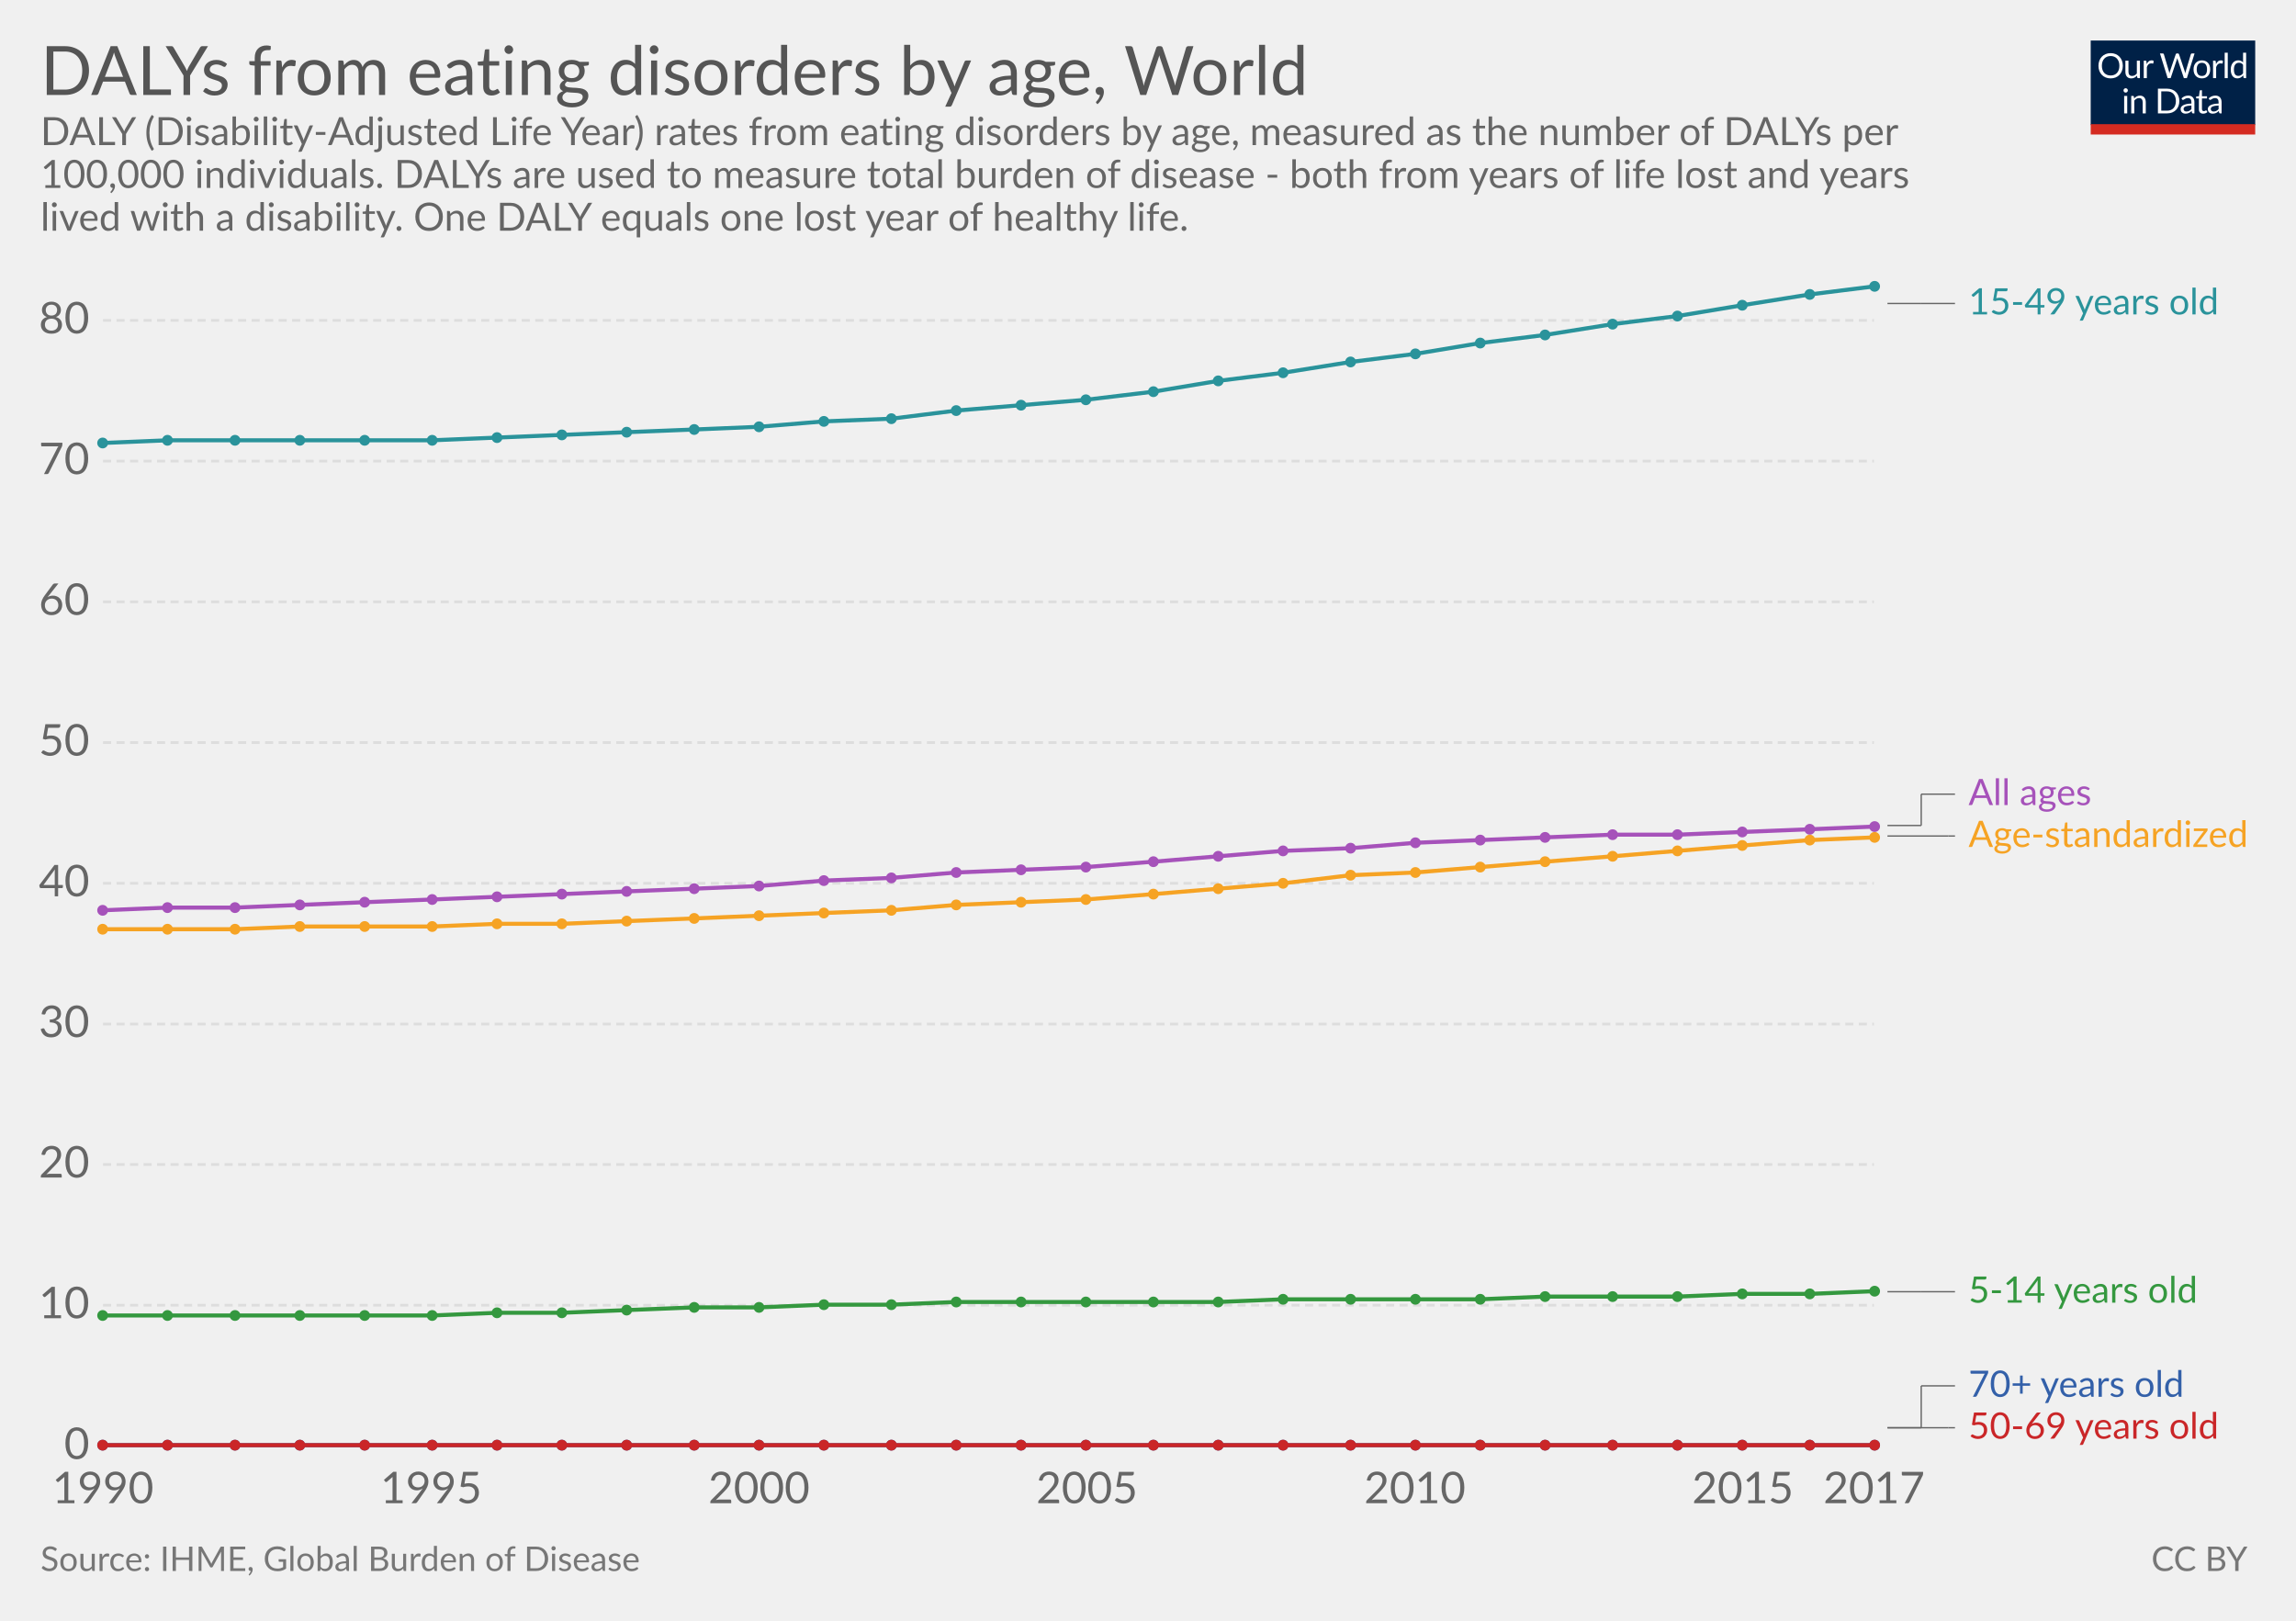
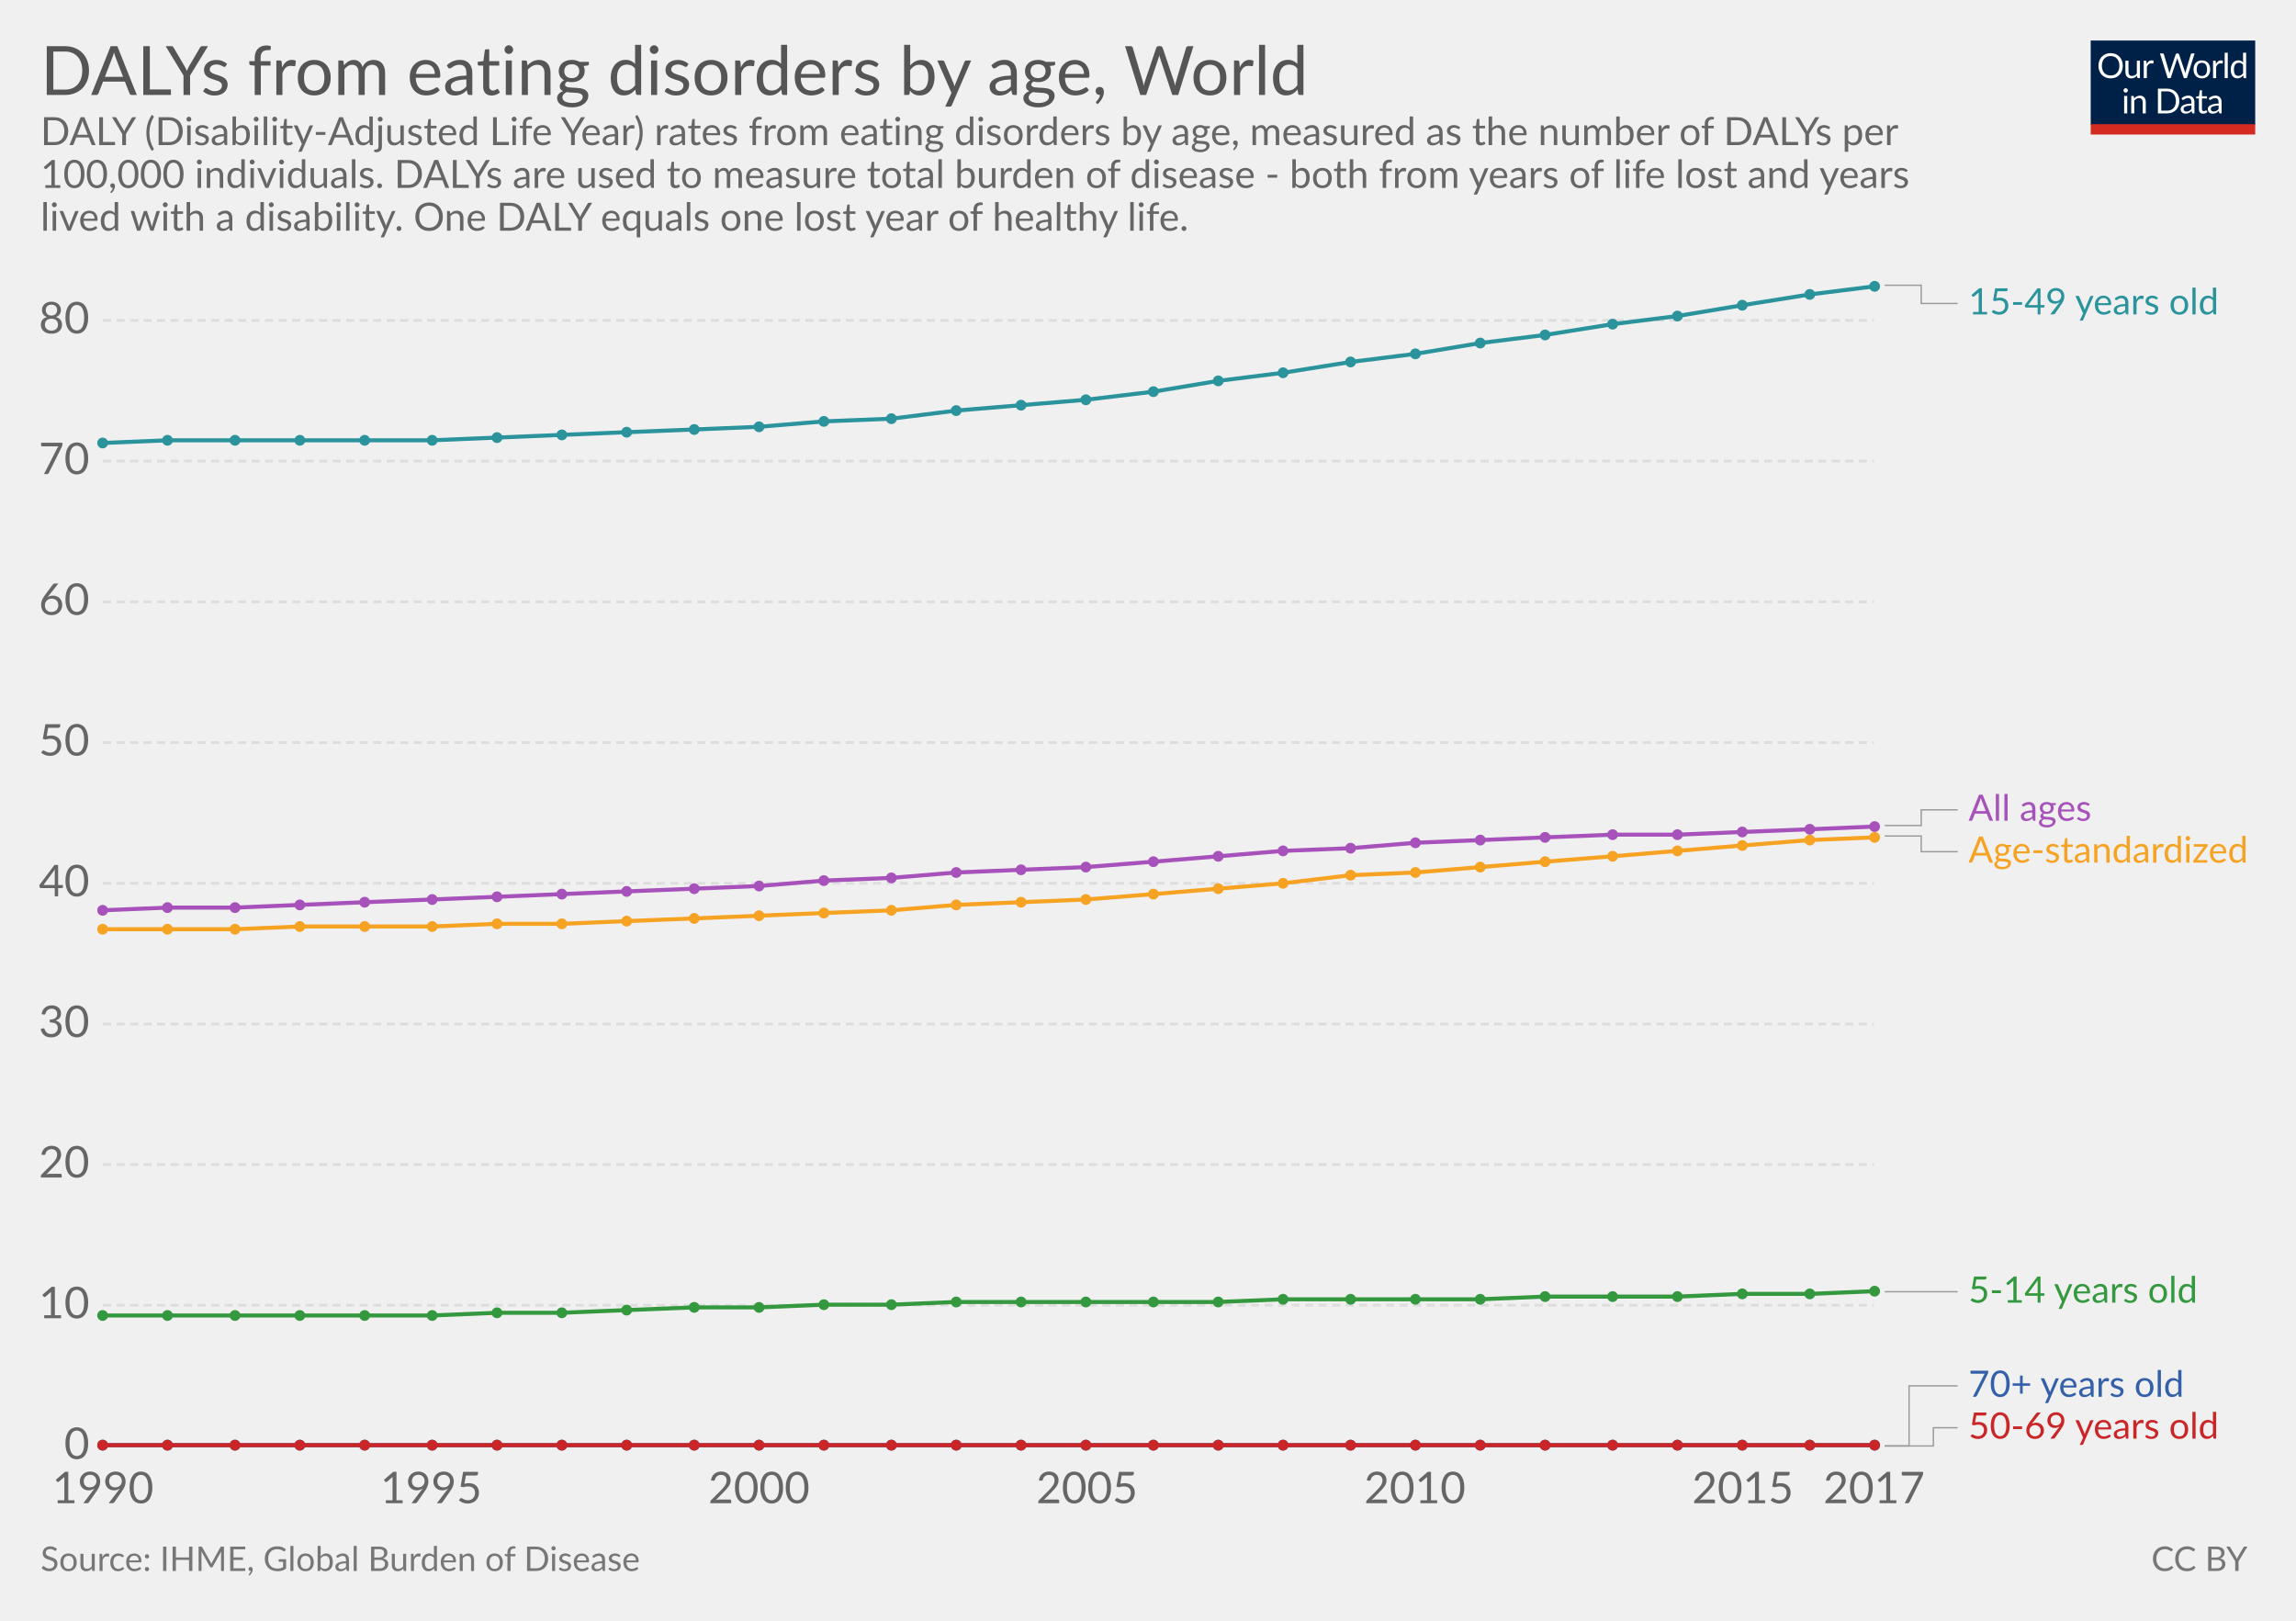
<svg xmlns="http://www.w3.org/2000/svg" version="1.1" style="font-family:Lato, 'Helvetica Neue', Helvetica, Arial, sans-serif;font-size:18px;background-color:white;text-rendering:optimizeLegibility;-webkit-font-smoothing:antialiased" width="850" height="600">
  <g class="HeaderView">
    <g transform="translate(774, 15) scale(0.29)">
      <svg width="210" height="120" viewBox="0 0 210 120" fill="none">
        <g clip-path="url(#clip0)">
          <path d="M0 0H210V107.89H0V0Z" fill="#002147" />
          <path d="M40.979 32.248C40.979 34.609 40.605 36.78 39.857 38.76C39.109 40.725 38.053 42.419 36.689 43.842C35.325 45.265 33.682 46.372 31.761 47.164C29.854 47.941 27.742 48.33 25.425 48.33C23.107 48.33 20.995 47.941 19.089 47.164C17.182 46.372 15.547 45.265 14.183 43.842C12.819 42.419 11.763 40.725 11.015 38.76C10.267 36.78 9.893 34.609 9.893 32.248C9.893 29.887 10.267 27.723 11.015 25.758C11.763 23.778 12.819 22.077 14.183 20.654C15.547 19.217 17.182 18.102 19.089 17.31C20.995 16.518 23.107 16.122 25.425 16.122C27.742 16.122 29.854 16.518 31.761 17.31C33.682 18.102 35.325 19.217 36.689 20.654C38.053 22.077 39.109 23.778 39.857 25.758C40.605 27.723 40.979 29.887 40.979 32.248ZM36.601 32.248C36.601 30.312 36.337 28.574 35.809 27.034C35.281 25.494 34.533 24.196 33.565 23.14C32.597 22.069 31.423 21.248 30.045 20.676C28.666 20.104 27.126 19.818 25.425 19.818C23.738 19.818 22.205 20.104 20.827 20.676C19.448 21.248 18.267 22.069 17.285 23.14C16.317 24.196 15.569 25.494 15.041 27.034C14.513 28.574 14.249 30.312 14.249 32.248C14.249 34.184 14.513 35.922 15.041 37.462C15.569 38.987 16.317 40.285 17.285 41.356C18.267 42.412 19.448 43.226 20.827 43.798C22.205 44.355 23.738 44.634 25.425 44.634C27.126 44.634 28.666 44.355 30.045 43.798C31.423 43.226 32.597 42.412 33.565 41.356C34.533 40.285 35.281 38.987 35.809 37.462C36.337 35.922 36.601 34.184 36.601 32.248ZM62.823 25.714V48H60.491C59.934 48 59.582 47.729 59.435 47.186L59.127 44.788C58.159 45.859 57.074 46.724 55.871 47.384C54.669 48.029 53.29 48.352 51.735 48.352C50.518 48.352 49.44 48.154 48.501 47.758C47.577 47.347 46.8 46.775 46.169 46.042C45.539 45.309 45.062 44.421 44.739 43.38C44.431 42.339 44.277 41.187 44.277 39.926V25.714H48.193V39.926C48.193 41.613 48.575 42.918 49.337 43.842C50.115 44.766 51.295 45.228 52.879 45.228C54.038 45.228 55.116 44.957 56.113 44.414C57.125 43.857 58.057 43.094 58.907 42.126V25.714H62.823ZM71.43 30.18C72.135 28.655 73 27.467 74.027 26.616C75.053 25.751 76.307 25.318 77.789 25.318C78.258 25.318 78.705 25.369 79.131 25.472C79.571 25.575 79.959 25.736 80.297 25.956L80.011 28.882C79.923 29.249 79.703 29.432 79.351 29.432C79.145 29.432 78.845 29.388 78.449 29.3C78.053 29.212 77.605 29.168 77.107 29.168C76.403 29.168 75.772 29.271 75.215 29.476C74.672 29.681 74.181 29.989 73.741 30.4C73.315 30.796 72.927 31.295 72.575 31.896C72.237 32.483 71.929 33.157 71.651 33.92V48H67.713V25.714H69.957C70.382 25.714 70.675 25.795 70.837 25.956C70.998 26.117 71.108 26.396 71.167 26.792L71.43 30.18ZM132.589 16.474L122.755 48H118.927L110.941 23.954C110.867 23.719 110.794 23.47 110.721 23.206C110.662 22.942 110.596 22.663 110.523 22.37C110.449 22.663 110.376 22.942 110.303 23.206C110.23 23.47 110.156 23.719 110.083 23.954L102.053 48H98.225L88.391 16.474H91.933C92.314 16.474 92.629 16.569 92.879 16.76C93.143 16.951 93.311 17.193 93.385 17.486L99.897 39.398C99.999 39.794 100.095 40.219 100.183 40.674C100.285 41.129 100.381 41.613 100.469 42.126C100.571 41.613 100.674 41.129 100.777 40.674C100.894 40.205 101.019 39.779 101.151 39.398L108.565 17.486C108.653 17.237 108.821 17.009 109.071 16.804C109.335 16.584 109.65 16.474 110.017 16.474H111.249C111.63 16.474 111.938 16.569 112.173 16.76C112.407 16.951 112.583 17.193 112.701 17.486L120.093 39.398C120.225 39.779 120.342 40.19 120.445 40.63C120.562 41.07 120.672 41.532 120.775 42.016C120.848 41.532 120.929 41.07 121.017 40.63C121.105 40.19 121.2 39.779 121.303 39.398L127.837 17.486C127.91 17.222 128.072 16.987 128.321 16.782C128.585 16.577 128.9 16.474 129.267 16.474H132.589ZM141.94 25.362C143.568 25.362 145.034 25.633 146.34 26.176C147.645 26.719 148.76 27.489 149.684 28.486C150.608 29.483 151.312 30.693 151.796 32.116C152.294 33.524 152.544 35.101 152.544 36.846C152.544 38.606 152.294 40.19 151.796 41.598C151.312 43.006 150.608 44.209 149.684 45.206C148.76 46.203 147.645 46.973 146.34 47.516C145.034 48.044 143.568 48.308 141.94 48.308C140.297 48.308 138.816 48.044 137.496 47.516C136.19 46.973 135.076 46.203 134.152 45.206C133.228 44.209 132.516 43.006 132.018 41.598C131.534 40.19 131.292 38.606 131.292 36.846C131.292 35.101 131.534 33.524 132.018 32.116C132.516 30.693 133.228 29.483 134.152 28.486C135.076 27.489 136.19 26.719 137.496 26.176C138.816 25.633 140.297 25.362 141.94 25.362ZM141.94 45.25C144.14 45.25 145.782 44.517 146.868 43.05C147.953 41.569 148.496 39.508 148.496 36.868C148.496 34.213 147.953 32.145 146.868 30.664C145.782 29.183 144.14 28.442 141.94 28.442C140.825 28.442 139.85 28.633 139.014 29.014C138.192 29.395 137.503 29.945 136.946 30.664C136.403 31.383 135.992 32.27 135.714 33.326C135.45 34.367 135.318 35.548 135.318 36.868C135.318 39.508 135.86 41.569 136.946 43.05C138.046 44.517 139.71 45.25 141.94 45.25ZM159.908 30.18C160.612 28.655 161.478 27.467 162.504 26.616C163.531 25.751 164.785 25.318 166.266 25.318C166.736 25.318 167.183 25.369 167.608 25.472C168.048 25.575 168.437 25.736 168.774 25.956L168.488 28.882C168.4 29.249 168.18 29.432 167.828 29.432C167.623 29.432 167.322 29.388 166.926 29.3C166.53 29.212 166.083 29.168 165.584 29.168C164.88 29.168 164.25 29.271 163.692 29.476C163.15 29.681 162.658 29.989 162.218 30.4C161.793 30.796 161.404 31.295 161.052 31.896C160.715 32.483 160.407 33.157 160.128 33.92V48H156.19V25.714H158.434C158.86 25.714 159.153 25.795 159.314 25.956C159.476 26.117 159.586 26.396 159.644 26.792L159.908 30.18ZM174.946 15.594V48H171.03V15.594H174.946ZM194.496 31.016C193.763 30.033 192.971 29.351 192.12 28.97C191.269 28.574 190.316 28.376 189.26 28.376C187.192 28.376 185.601 29.117 184.486 30.598C183.371 32.079 182.814 34.191 182.814 36.934C182.814 38.386 182.939 39.633 183.188 40.674C183.437 41.701 183.804 42.551 184.288 43.226C184.772 43.886 185.366 44.37 186.07 44.678C186.774 44.986 187.573 45.14 188.468 45.14C189.759 45.14 190.881 44.847 191.834 44.26C192.802 43.673 193.689 42.845 194.496 41.774V31.016ZM198.412 15.594V48H196.08C195.523 48 195.171 47.729 195.024 47.186L194.672 44.48C193.719 45.624 192.633 46.548 191.416 47.252C190.199 47.956 188.791 48.308 187.192 48.308C185.916 48.308 184.757 48.066 183.716 47.582C182.675 47.083 181.787 46.357 181.054 45.404C180.321 44.451 179.756 43.263 179.36 41.84C178.964 40.417 178.766 38.782 178.766 36.934C178.766 35.291 178.986 33.766 179.426 32.358C179.866 30.935 180.497 29.703 181.318 28.662C182.139 27.621 183.144 26.807 184.332 26.22C185.535 25.619 186.884 25.318 188.38 25.318C189.744 25.318 190.91 25.553 191.878 26.022C192.861 26.477 193.733 27.115 194.496 27.936V15.594H198.412ZM46.614 70.714V93H42.698V70.714H46.614ZM47.45 63.718C47.45 64.099 47.369 64.459 47.208 64.796C47.061 65.119 46.856 65.412 46.592 65.676C46.343 65.925 46.042 66.123 45.69 66.27C45.352 66.417 44.993 66.49 44.612 66.49C44.23 66.49 43.871 66.417 43.534 66.27C43.211 66.123 42.925 65.925 42.676 65.676C42.426 65.412 42.228 65.119 42.082 64.796C41.935 64.459 41.862 64.099 41.862 63.718C41.862 63.337 41.935 62.977 42.082 62.64C42.228 62.288 42.426 61.987 42.676 61.738C42.925 61.474 43.211 61.269 43.534 61.122C43.871 60.975 44.23 60.902 44.612 60.902C44.993 60.902 45.352 60.975 45.69 61.122C46.042 61.269 46.343 61.474 46.592 61.738C46.856 61.987 47.061 62.288 47.208 62.64C47.369 62.977 47.45 63.337 47.45 63.718ZM55.424 73.948C55.908 73.405 56.422 72.914 56.964 72.474C57.507 72.034 58.079 71.66 58.68 71.352C59.296 71.029 59.941 70.787 60.616 70.626C61.306 70.45 62.046 70.362 62.838 70.362C64.055 70.362 65.126 70.567 66.05 70.978C66.989 71.374 67.766 71.946 68.382 72.694C69.013 73.427 69.49 74.315 69.812 75.356C70.135 76.397 70.296 77.549 70.296 78.81V93H66.358V78.81C66.358 77.123 65.969 75.818 65.192 74.894C64.43 73.955 63.264 73.486 61.694 73.486C60.535 73.486 59.45 73.765 58.438 74.322C57.441 74.879 56.517 75.635 55.666 76.588V93H51.728V70.714H54.082C54.639 70.714 54.984 70.985 55.116 71.528L55.424 73.948ZM113.129 77.248C113.129 79.609 112.755 81.758 112.007 83.694C111.259 85.63 110.203 87.287 108.839 88.666C107.475 90.045 105.832 91.115 103.911 91.878C102.004 92.626 99.892 93 97.575 93H85.805V61.474H97.575C99.892 61.474 102.004 61.855 103.911 62.618C105.832 63.366 107.475 64.437 108.839 65.83C110.203 67.209 111.259 68.866 112.007 70.802C112.755 72.738 113.129 74.887 113.129 77.248ZM108.751 77.248C108.751 75.312 108.487 73.581 107.959 72.056C107.431 70.531 106.683 69.24 105.715 68.184C104.747 67.128 103.574 66.321 102.195 65.764C100.816 65.207 99.276 64.928 97.575 64.928H90.073V89.546H97.575C99.276 89.546 100.816 89.267 102.195 88.71C103.574 88.153 104.747 87.353 105.715 86.312C106.683 85.256 107.431 83.965 107.959 82.44C108.487 80.915 108.751 79.184 108.751 77.248ZM128.553 82.968C126.749 83.027 125.209 83.173 123.933 83.408C122.672 83.628 121.638 83.921 120.831 84.288C120.039 84.655 119.46 85.087 119.093 85.586C118.741 86.085 118.565 86.642 118.565 87.258C118.565 87.845 118.661 88.351 118.851 88.776C119.042 89.201 119.299 89.553 119.621 89.832C119.959 90.096 120.347 90.294 120.787 90.426C121.242 90.543 121.726 90.602 122.239 90.602C122.929 90.602 123.559 90.536 124.131 90.404C124.703 90.257 125.239 90.052 125.737 89.788C126.251 89.524 126.735 89.209 127.189 88.842C127.659 88.475 128.113 88.057 128.553 87.588V82.968ZM115.903 73.86C117.135 72.672 118.463 71.785 119.885 71.198C121.308 70.611 122.885 70.318 124.615 70.318C125.862 70.318 126.969 70.523 127.937 70.934C128.905 71.345 129.719 71.917 130.379 72.65C131.039 73.383 131.538 74.271 131.875 75.312C132.213 76.353 132.381 77.497 132.381 78.744V93H130.643C130.262 93 129.969 92.941 129.763 92.824C129.558 92.692 129.397 92.443 129.279 92.076L128.839 89.964C128.253 90.507 127.681 90.991 127.123 91.416C126.566 91.827 125.979 92.179 125.363 92.472C124.747 92.751 124.087 92.963 123.383 93.11C122.694 93.271 121.924 93.352 121.073 93.352C120.208 93.352 119.394 93.235 118.631 93C117.869 92.751 117.201 92.384 116.629 91.9C116.072 91.416 115.625 90.807 115.287 90.074C114.965 89.326 114.803 88.446 114.803 87.434C114.803 86.554 115.045 85.711 115.529 84.904C116.013 84.083 116.798 83.357 117.883 82.726C118.969 82.095 120.384 81.582 122.129 81.186C123.875 80.775 126.016 80.541 128.553 80.482V78.744C128.553 77.013 128.179 75.708 127.431 74.828C126.683 73.933 125.591 73.486 124.153 73.486C123.185 73.486 122.371 73.611 121.711 73.86C121.066 74.095 120.501 74.366 120.017 74.674C119.548 74.967 119.137 75.239 118.785 75.488C118.448 75.723 118.111 75.84 117.773 75.84C117.509 75.84 117.282 75.774 117.091 75.642C116.901 75.495 116.739 75.319 116.607 75.114L115.903 73.86ZM143.568 93.352C141.808 93.352 140.451 92.861 139.498 91.878C138.559 90.895 138.09 89.48 138.09 87.632V73.992H135.406C135.171 73.992 134.973 73.926 134.812 73.794C134.65 73.647 134.57 73.427 134.57 73.134V71.572L138.222 71.11L139.124 64.224C139.168 64.004 139.263 63.828 139.41 63.696C139.571 63.549 139.776 63.476 140.026 63.476H142.006V71.154H148.452V73.992H142.006V87.368C142.006 88.307 142.233 89.003 142.688 89.458C143.142 89.913 143.729 90.14 144.448 90.14C144.858 90.14 145.21 90.089 145.504 89.986C145.812 89.869 146.076 89.744 146.296 89.612C146.516 89.48 146.699 89.363 146.846 89.26C147.007 89.143 147.146 89.084 147.264 89.084C147.469 89.084 147.652 89.209 147.814 89.458L148.958 91.328C148.283 91.959 147.469 92.457 146.516 92.824C145.562 93.176 144.58 93.352 143.568 93.352ZM163.253 82.968C161.449 83.027 159.909 83.173 158.633 83.408C157.372 83.628 156.338 83.921 155.531 84.288C154.739 84.655 154.16 85.087 153.793 85.586C153.441 86.085 153.265 86.642 153.265 87.258C153.265 87.845 153.36 88.351 153.551 88.776C153.742 89.201 153.998 89.553 154.321 89.832C154.658 90.096 155.047 90.294 155.487 90.426C155.942 90.543 156.426 90.602 156.939 90.602C157.628 90.602 158.259 90.536 158.831 90.404C159.403 90.257 159.938 90.052 160.437 89.788C160.95 89.524 161.434 89.209 161.889 88.842C162.358 88.475 162.813 88.057 163.253 87.588V82.968ZM150.603 73.86C151.835 72.672 153.162 71.785 154.585 71.198C156.008 70.611 157.584 70.318 159.315 70.318C160.562 70.318 161.669 70.523 162.637 70.934C163.605 71.345 164.419 71.917 165.079 72.65C165.739 73.383 166.238 74.271 166.575 75.312C166.912 76.353 167.081 77.497 167.081 78.744V93H165.343C164.962 93 164.668 92.941 164.463 92.824C164.258 92.692 164.096 92.443 163.979 92.076L163.539 89.964C162.952 90.507 162.38 90.991 161.823 91.416C161.266 91.827 160.679 92.179 160.063 92.472C159.447 92.751 158.787 92.963 158.083 93.11C157.394 93.271 156.624 93.352 155.773 93.352C154.908 93.352 154.094 93.235 153.331 93C152.568 92.751 151.901 92.384 151.329 91.9C150.772 91.416 150.324 90.807 149.987 90.074C149.664 89.326 149.503 88.446 149.503 87.434C149.503 86.554 149.745 85.711 150.229 84.904C150.713 84.083 151.498 83.357 152.583 82.726C153.668 82.095 155.084 81.582 156.829 81.186C158.574 80.775 160.716 80.541 163.253 80.482V78.744C163.253 77.013 162.879 75.708 162.131 74.828C161.383 73.933 160.29 73.486 158.853 73.486C157.885 73.486 157.071 73.611 156.411 73.86C155.766 74.095 155.201 74.366 154.717 74.674C154.248 74.967 153.837 75.239 153.485 75.488C153.148 75.723 152.81 75.84 152.473 75.84C152.209 75.84 151.982 75.774 151.791 75.642C151.6 75.495 151.439 75.319 151.307 75.114L150.603 73.86Z" fill="white" />
          <rect y="106.789" width="210" height="13.211" fill="#D42B21" />
        </g>
        <defs>
          <clipPath id="clip0">
            <rect width="210" height="120" fill="white" />
          </clipPath>
        </defs>
      </svg>
    </g>
    <a href="https://ourworldindata.org/grapher/dalys-from-eating-disorders-by-age" target="_blank">
      <text font-size="25.20" x="15.0" y="35.2" fill="#555">
        <tspan x="15" y="35.16">DALYs from eating disorders by age, World</tspan>
      </text>
    </a>
    <text font-size="14.40" x="15.0" y="53.7" fill="#666">
      <tspan x="15" y="53.72">DALY (Disability-Adjusted Life Year) rates from eating disorders by age, measured as the number of DALYs per</tspan>
      <tspan x="15" y="69.56">100,000 individuals. DALYs are used to measure total burden of disease - both from years of life lost and years</tspan>
      <tspan x="15" y="85.4">lived with a disability. One DALY equals one lost year of healthy life.</tspan>
    </text>
  </g>
  <g class="LineChart">
    <defs>
-       <clipPath id="boundsClip-5">
+       <clipPath id="boundsClip-1">
        <rect x="28.144" y="0" width="830" height="901.8" />
      </clipPath>
    </defs>
    <g class="AxisBoxView">
      <g class="HorizontalAxis">
        <text x="38.1" y="556.5" fill="#666" text-anchor="middle" font-size="16.2">1990</text>
        <text x="159.6" y="556.5" fill="#666" text-anchor="middle" font-size="16.2">1995</text>
        <text x="281" y="556.5" fill="#666" text-anchor="middle" font-size="16.2">2000</text>
        <text x="402.4" y="556.5" fill="#666" text-anchor="middle" font-size="16.2">2005</text>
        <text x="523.8" y="556.5" fill="#666" text-anchor="middle" font-size="16.2">2010</text>
        <text x="645.2" y="556.5" fill="#666" text-anchor="middle" font-size="16.2">2015</text>
        <text x="693.8" y="556.5" fill="#666" text-anchor="middle" font-size="16.2">2017</text>
      </g>
      <g class="VerticalAxis">
        <text x="33.14" y="535.3" fill="#666" dominant-baseline="middle" text-anchor="end" font-size="16.2">0</text>
        <text x="33.14" y="483.2" fill="#666" dominant-baseline="middle" text-anchor="end" font-size="16.2">10</text>
        <text x="33.14" y="431.1" fill="#666" dominant-baseline="middle" text-anchor="end" font-size="16.2">20</text>
        <text x="33.14" y="379.1" fill="#666" dominant-baseline="middle" text-anchor="end" font-size="16.2">30</text>
        <text x="33.14" y="327" fill="#666" dominant-baseline="middle" text-anchor="end" font-size="16.2">40</text>
        <text x="33.14" y="274.9" fill="#666" dominant-baseline="middle" text-anchor="end" font-size="16.2">50</text>
        <text x="33.14" y="222.8" fill="#666" dominant-baseline="middle" text-anchor="end" font-size="16.2">60</text>
        <text x="33.14" y="170.7" fill="#666" dominant-baseline="middle" text-anchor="end" font-size="16.2">70</text>
        <text x="33.14" y="118.6" fill="#666" dominant-baseline="middle" text-anchor="end" font-size="16.2">80</text>
      </g>
      <g class="AxisGridLines">
        <line x1="38.14" y1="535.3" x2="693.75" y2="535.3" stroke="#ccc" />
        <line x1="38.14" y1="483.2" x2="693.75" y2="483.2" stroke="#ddd" stroke-dasharray="3,2" />
        <line x1="38.14" y1="431.1" x2="693.75" y2="431.1" stroke="#ddd" stroke-dasharray="3,2" />
        <line x1="38.14" y1="379.1" x2="693.75" y2="379.1" stroke="#ddd" stroke-dasharray="3,2" />
        <line x1="38.14" y1="327" x2="693.75" y2="327" stroke="#ddd" stroke-dasharray="3,2" />
        <line x1="38.14" y1="274.9" x2="693.75" y2="274.9" stroke="#ddd" stroke-dasharray="3,2" />
        <line x1="38.14" y1="222.8" x2="693.75" y2="222.8" stroke="#ddd" stroke-dasharray="3,2" />
        <line x1="38.14" y1="170.7" x2="693.75" y2="170.7" stroke="#ddd" stroke-dasharray="3,2" />
        <line x1="38.14" y1="118.6" x2="693.75" y2="118.6" stroke="#ddd" stroke-dasharray="3,2" />
      </g>
    </g>
-     <g clip-path="url(#boundsClip-5)">
-       <g class="HeightedLegend">
-         <g class="legendMark">
-           <g class="indicator">
-             <line x1="698.755" y1="528.55" x2="721.255" y2="528.55" stroke="#666" stroke-width="0.5" />
-             <line x1="721.255" y1="528.55" x2="721.255" y2="528.55" stroke="#666" stroke-width="0.5" />
-             <line x1="721.255" y1="528.55" x2="723.755" y2="528.55" stroke="#666" stroke-width="0.5" />
+     <g clip-path="url(#boundsClip-1)">
+       <g class="HeightedLegend" style="cursor:default">
+         <g class="legendMark">
+           <g class="indicator">
+             <path d="M697.755,105.6 H711.255 V112.35 H724.755" stroke="#999" stroke-width="0.5" fill="none" />
+           </g>
+           <rect x="693.755" y="105.6" width="128.42" height="13.5" fill="#fff" opacity="0" />
+           <text font-size="13.50" x="728.8" y="116.4" fill="#2a939b">
+             <tspan x="728.755" y="116.4">15-49 years old</tspan>
+           </text>
+         </g>
+         <g class="legendMark">
+           <g class="indicator">
+             <path d="M697.755,305.6 H711.255 V299.8 H724.755" stroke="#999" stroke-width="0.5" fill="none" />
+           </g>
+           <rect x="693.755" y="293.05" width="83.195" height="13.5" fill="#fff" opacity="0" />
+           <text font-size="13.50" x="728.8" y="303.9" fill="#a652ba">
+             <tspan x="728.755" y="303.85">All ages</tspan>
+           </text>
+         </g>
+         <g class="legendMark">
+           <g class="indicator">
+             <path d="M697.755,309.5 H711.255 V315.3 H724.755" stroke="#999" stroke-width="0.5" fill="none" />
+           </g>
+           <rect x="693.755" y="308.55" width="141.245" height="13.5" fill="#fff" opacity="0" />
+           <text font-size="13.50" x="728.8" y="319.4" fill="#f6a324">
+             <tspan x="728.755" y="319.35">Age-standardized</tspan>
+           </text>
+         </g>
+         <g class="legendMark">
+           <g class="indicator">
+             <path d="M697.755,478.2 H711.255 V478.2 H724.755" stroke="#999" stroke-width="0.5" fill="none" />
+           </g>
+           <rect x="693.755" y="471.45" width="120.86" height="13.5" fill="#fff" opacity="0" />
+           <text font-size="13.50" x="728.8" y="482.3" fill="#34983f">
+             <tspan x="728.755" y="482.25">5-14 years old</tspan>
+           </text>
+         </g>
+         <g class="legendMark">
+           <g class="indicator">
+             <path d="M697.755,535.3 H706.755 V513.05 H724.755" stroke="#999" stroke-width="0.5" fill="none" />
+           </g>
+           <rect x="693.755" y="506.3" width="116.675" height="13.5" fill="#fff" opacity="0" />
+           <text font-size="13.50" x="728.8" y="517.1" fill="#3360a9">
+             <tspan x="728.755" y="517.1">70+ years old</tspan>
+           </text>
+         </g>
+         <g class="legendMark">
+           <g class="indicator">
+             <path d="M697.755,535.3 H715.755 V528.55 H724.755" stroke="#999" stroke-width="0.5" fill="none" />
          </g>
          <rect x="693.755" y="521.8" width="128.42" height="13.5" fill="#fff" opacity="0" />
          <text font-size="13.50" x="728.8" y="532.6" fill="#ca2628">
            <tspan x="728.755" y="532.6">50-69 years old</tspan>
-           </text>
-         </g>
-         <g class="legendMark">
-           <g class="indicator">
-             <line x1="698.755" y1="528.55" x2="711.255" y2="528.55" stroke="#666" stroke-width="0.5" />
-             <line x1="711.255" y1="528.55" x2="711.255" y2="513.05" stroke="#666" stroke-width="0.5" />
-             <line x1="711.255" y1="513.05" x2="723.755" y2="513.05" stroke="#666" stroke-width="0.5" />
-           </g>
-           <rect x="693.755" y="506.3" width="116.675" height="13.5" fill="#fff" opacity="0" />
-           <text font-size="13.50" x="728.8" y="517.1" fill="#3360a9">
-             <tspan x="728.755" y="517.1">70+ years old</tspan>
-           </text>
-         </g>
-         <g class="legendMark">
-           <g class="indicator">
-             <line x1="698.755" y1="478.2" x2="711.255" y2="478.2" stroke="#666" stroke-width="0.5" />
-             <line x1="711.255" y1="478.2" x2="711.255" y2="478.2" stroke="#666" stroke-width="0.5" />
-             <line x1="711.255" y1="478.2" x2="723.755" y2="478.2" stroke="#666" stroke-width="0.5" />
-           </g>
-           <rect x="693.755" y="471.45" width="120.86" height="13.5" fill="#fff" opacity="0" />
-           <text font-size="13.50" x="728.8" y="482.3" fill="#34983f">
-             <tspan x="728.755" y="482.25">5-14 years old</tspan>
-           </text>
-         </g>
-         <g class="legendMark">
-           <g class="indicator">
-             <line x1="698.755" y1="309.5" x2="721.255" y2="309.5" stroke="#666" stroke-width="0.5" />
-             <line x1="721.255" y1="309.5" x2="721.255" y2="309.5" stroke="#666" stroke-width="0.5" />
-             <line x1="721.255" y1="309.5" x2="723.755" y2="309.5" stroke="#666" stroke-width="0.5" />
-           </g>
-           <rect x="693.755" y="302.75" width="141.245" height="13.5" fill="#fff" opacity="0" />
-           <text font-size="13.50" x="728.8" y="313.6" fill="#f6a324">
-             <tspan x="728.755" y="313.55">Age-standardized</tspan>
-           </text>
-         </g>
-         <g class="legendMark">
-           <g class="indicator">
-             <line x1="698.755" y1="305.6" x2="711.255" y2="305.6" stroke="#666" stroke-width="0.5" />
-             <line x1="711.255" y1="305.6" x2="711.255" y2="294" stroke="#666" stroke-width="0.5" />
-             <line x1="711.255" y1="294" x2="723.755" y2="294" stroke="#666" stroke-width="0.5" />
-           </g>
-           <rect x="693.755" y="287.25" width="83.195" height="13.5" fill="#fff" opacity="0" />
-           <text font-size="13.50" x="728.8" y="298.1" fill="#a652ba">
-             <tspan x="728.755" y="298.05">All ages</tspan>
-           </text>
-         </g>
-         <g class="legendMark">
-           <g class="indicator">
-             <line x1="698.755" y1="112.35" x2="711.255" y2="112.35" stroke="#666" stroke-width="0.5" />
-             <line x1="711.255" y1="112.35" x2="711.255" y2="112.35" stroke="#666" stroke-width="0.5" />
-             <line x1="711.255" y1="112.35" x2="723.755" y2="112.35" stroke="#666" stroke-width="0.5" />
-           </g>
-           <rect x="693.755" y="105.6" width="128.42" height="13.5" fill="#fff" opacity="0" />
-           <text font-size="13.50" x="728.8" y="116.4" fill="#2a939b">
-             <tspan x="728.755" y="116.4">15-49 years old</tspan>
          </text>
        </g>
      </g>
      <g class="Lines">
        <rect x="38" y="106" width="656" height="430" fill="rgba(255,255,255,0)" opacity="0" />
        <g class="key-World_0">
          <path stroke="#a652ba" stroke-linecap="round" d="M38 337L62 336L87 336L111 335L135 334L160 333L184 332L208 331L232 330L257 329L281 328L305 326L330 325L354 323L378 322L402 321L427 319L451 317L475 315L500 314L524 312L548 311L572 310L597 309L621 309L645 308L670 307L694 306" fill="none" stroke-width="1.5" />
          <g fill="#a652ba">
            <circle cx="38" cy="337" r="2" />
            <circle cx="62" cy="336" r="2" />
            <circle cx="87" cy="336" r="2" />
            <circle cx="111" cy="335" r="2" />
            <circle cx="135" cy="334" r="2" />
            <circle cx="160" cy="333" r="2" />
            <circle cx="184" cy="332" r="2" />
            <circle cx="208" cy="331" r="2" />
            <circle cx="232" cy="330" r="2" />
            <circle cx="257" cy="329" r="2" />
            <circle cx="281" cy="328" r="2" />
            <circle cx="305" cy="326" r="2" />
            <circle cx="330" cy="325" r="2" />
            <circle cx="354" cy="323" r="2" />
            <circle cx="378" cy="322" r="2" />
            <circle cx="402" cy="321" r="2" />
            <circle cx="427" cy="319" r="2" />
            <circle cx="451" cy="317" r="2" />
            <circle cx="475" cy="315" r="2" />
            <circle cx="500" cy="314" r="2" />
            <circle cx="524" cy="312" r="2" />
            <circle cx="548" cy="311" r="2" />
            <circle cx="572" cy="310" r="2" />
            <circle cx="597" cy="309" r="2" />
            <circle cx="621" cy="309" r="2" />
            <circle cx="645" cy="308" r="2" />
            <circle cx="670" cy="307" r="2" />
            <circle cx="694" cy="306" r="2" />
          </g>
        </g>
        <g class="key-World_1">
          <path stroke="#3360a9" stroke-linecap="round" d="M38 535L62 535L87 535L111 535L135 535L160 535L184 535L208 535L232 535L257 535L281 535L305 535L330 535L354 535L378 535L402 535L427 535L451 535L475 535L500 535L524 535L548 535L572 535L597 535L621 535L645 535L670 535L694 535" fill="none" stroke-width="1.5" />
          <g fill="#3360a9">
            <circle cx="38" cy="535" r="2" />
            <circle cx="62" cy="535" r="2" />
            <circle cx="87" cy="535" r="2" />
            <circle cx="111" cy="535" r="2" />
            <circle cx="135" cy="535" r="2" />
            <circle cx="160" cy="535" r="2" />
            <circle cx="184" cy="535" r="2" />
            <circle cx="208" cy="535" r="2" />
            <circle cx="232" cy="535" r="2" />
            <circle cx="257" cy="535" r="2" />
            <circle cx="281" cy="535" r="2" />
            <circle cx="305" cy="535" r="2" />
            <circle cx="330" cy="535" r="2" />
            <circle cx="354" cy="535" r="2" />
            <circle cx="378" cy="535" r="2" />
            <circle cx="402" cy="535" r="2" />
            <circle cx="427" cy="535" r="2" />
            <circle cx="451" cy="535" r="2" />
            <circle cx="475" cy="535" r="2" />
            <circle cx="500" cy="535" r="2" />
            <circle cx="524" cy="535" r="2" />
            <circle cx="548" cy="535" r="2" />
            <circle cx="572" cy="535" r="2" />
            <circle cx="597" cy="535" r="2" />
            <circle cx="621" cy="535" r="2" />
            <circle cx="645" cy="535" r="2" />
            <circle cx="670" cy="535" r="2" />
            <circle cx="694" cy="535" r="2" />
          </g>
        </g>
        <g class="key-World_2">
          <path stroke="#ca2628" stroke-linecap="round" d="M38 535L62 535L87 535L111 535L135 535L160 535L184 535L208 535L232 535L257 535L281 535L305 535L330 535L354 535L378 535L402 535L427 535L451 535L475 535L500 535L524 535L548 535L572 535L597 535L621 535L645 535L670 535L694 535" fill="none" stroke-width="1.5" />
          <g fill="#ca2628">
            <circle cx="38" cy="535" r="2" />
            <circle cx="62" cy="535" r="2" />
            <circle cx="87" cy="535" r="2" />
            <circle cx="111" cy="535" r="2" />
            <circle cx="135" cy="535" r="2" />
            <circle cx="160" cy="535" r="2" />
            <circle cx="184" cy="535" r="2" />
            <circle cx="208" cy="535" r="2" />
            <circle cx="232" cy="535" r="2" />
            <circle cx="257" cy="535" r="2" />
            <circle cx="281" cy="535" r="2" />
            <circle cx="305" cy="535" r="2" />
            <circle cx="330" cy="535" r="2" />
            <circle cx="354" cy="535" r="2" />
            <circle cx="378" cy="535" r="2" />
            <circle cx="402" cy="535" r="2" />
            <circle cx="427" cy="535" r="2" />
            <circle cx="451" cy="535" r="2" />
            <circle cx="475" cy="535" r="2" />
            <circle cx="500" cy="535" r="2" />
            <circle cx="524" cy="535" r="2" />
            <circle cx="548" cy="535" r="2" />
            <circle cx="572" cy="535" r="2" />
            <circle cx="597" cy="535" r="2" />
            <circle cx="621" cy="535" r="2" />
            <circle cx="645" cy="535" r="2" />
            <circle cx="670" cy="535" r="2" />
            <circle cx="694" cy="535" r="2" />
          </g>
        </g>
        <g class="key-World_3">
          <path stroke="#f6a324" stroke-linecap="round" d="M38 344L62 344L87 344L111 343L135 343L160 343L184 342L208 342L232 341L257 340L281 339L305 338L330 337L354 335L378 334L402 333L427 331L451 329L475 327L500 324L524 323L548 321L572 319L597 317L621 315L645 313L670 311L694 310" fill="none" stroke-width="1.5" />
          <g fill="#f6a324">
            <circle cx="38" cy="344" r="2" />
            <circle cx="62" cy="344" r="2" />
            <circle cx="87" cy="344" r="2" />
            <circle cx="111" cy="343" r="2" />
            <circle cx="135" cy="343" r="2" />
            <circle cx="160" cy="343" r="2" />
            <circle cx="184" cy="342" r="2" />
            <circle cx="208" cy="342" r="2" />
            <circle cx="232" cy="341" r="2" />
            <circle cx="257" cy="340" r="2" />
            <circle cx="281" cy="339" r="2" />
            <circle cx="305" cy="338" r="2" />
            <circle cx="330" cy="337" r="2" />
            <circle cx="354" cy="335" r="2" />
            <circle cx="378" cy="334" r="2" />
            <circle cx="402" cy="333" r="2" />
            <circle cx="427" cy="331" r="2" />
            <circle cx="451" cy="329" r="2" />
            <circle cx="475" cy="327" r="2" />
            <circle cx="500" cy="324" r="2" />
            <circle cx="524" cy="323" r="2" />
            <circle cx="548" cy="321" r="2" />
            <circle cx="572" cy="319" r="2" />
            <circle cx="597" cy="317" r="2" />
            <circle cx="621" cy="315" r="2" />
            <circle cx="645" cy="313" r="2" />
            <circle cx="670" cy="311" r="2" />
            <circle cx="694" cy="310" r="2" />
          </g>
        </g>
        <g class="key-World_4">
          <path stroke="#2a939b" stroke-linecap="round" d="M38 164L62 163L87 163L111 163L135 163L160 163L184 162L208 161L232 160L257 159L281 158L305 156L330 155L354 152L378 150L402 148L427 145L451 141L475 138L500 134L524 131L548 127L572 124L597 120L621 117L645 113L670 109L694 106" fill="none" stroke-width="1.5" />
          <g fill="#2a939b">
            <circle cx="38" cy="164" r="2" />
            <circle cx="62" cy="163" r="2" />
            <circle cx="87" cy="163" r="2" />
            <circle cx="111" cy="163" r="2" />
            <circle cx="135" cy="163" r="2" />
            <circle cx="160" cy="163" r="2" />
            <circle cx="184" cy="162" r="2" />
            <circle cx="208" cy="161" r="2" />
            <circle cx="232" cy="160" r="2" />
            <circle cx="257" cy="159" r="2" />
            <circle cx="281" cy="158" r="2" />
            <circle cx="305" cy="156" r="2" />
            <circle cx="330" cy="155" r="2" />
            <circle cx="354" cy="152" r="2" />
            <circle cx="378" cy="150" r="2" />
            <circle cx="402" cy="148" r="2" />
            <circle cx="427" cy="145" r="2" />
            <circle cx="451" cy="141" r="2" />
            <circle cx="475" cy="138" r="2" />
            <circle cx="500" cy="134" r="2" />
            <circle cx="524" cy="131" r="2" />
            <circle cx="548" cy="127" r="2" />
            <circle cx="572" cy="124" r="2" />
            <circle cx="597" cy="120" r="2" />
            <circle cx="621" cy="117" r="2" />
            <circle cx="645" cy="113" r="2" />
            <circle cx="670" cy="109" r="2" />
            <circle cx="694" cy="106" r="2" />
          </g>
        </g>
        <g class="key-World_5">
          <path stroke="#34983f" stroke-linecap="round" d="M38 487L62 487L87 487L111 487L135 487L160 487L184 486L208 486L232 485L257 484L281 484L305 483L330 483L354 482L378 482L402 482L427 482L451 482L475 481L500 481L524 481L548 481L572 480L597 480L621 480L645 479L670 479L694 478" fill="none" stroke-width="1.5" />
          <g fill="#34983f">
            <circle cx="38" cy="487" r="2" />
            <circle cx="62" cy="487" r="2" />
            <circle cx="87" cy="487" r="2" />
            <circle cx="111" cy="487" r="2" />
            <circle cx="135" cy="487" r="2" />
            <circle cx="160" cy="487" r="2" />
            <circle cx="184" cy="486" r="2" />
            <circle cx="208" cy="486" r="2" />
            <circle cx="232" cy="485" r="2" />
            <circle cx="257" cy="484" r="2" />
            <circle cx="281" cy="484" r="2" />
            <circle cx="305" cy="483" r="2" />
            <circle cx="330" cy="483" r="2" />
            <circle cx="354" cy="482" r="2" />
            <circle cx="378" cy="482" r="2" />
            <circle cx="402" cy="482" r="2" />
            <circle cx="427" cy="482" r="2" />
            <circle cx="451" cy="482" r="2" />
            <circle cx="475" cy="481" r="2" />
            <circle cx="500" cy="481" r="2" />
            <circle cx="524" cy="481" r="2" />
            <circle cx="548" cy="481" r="2" />
            <circle cx="572" cy="480" r="2" />
            <circle cx="597" cy="480" r="2" />
            <circle cx="621" cy="480" r="2" />
            <circle cx="645" cy="479" r="2" />
            <circle cx="670" cy="479" r="2" />
            <circle cx="694" cy="478" r="2" />
          </g>
        </g>
      </g>
    </g>
  </g>
  <g class="SourcesFooter" style="fill:#777">
    <g class="clickable" style="fill:#777">
      <text font-size="12.60" x="15.0" y="581.6">
        <tspan x="15" y="581.58">Source: IHME, Global Burden of Disease</tspan>
      </text>
    </g>
    <text font-size="12.60" x="796.4" y="581.6">
      <tspan x="796.444" y="581.58">
        <a style="fill: #777;" class="cclogo" href="http://creativecommons.org/licenses/by/4.0/deed.en_US" target="_blank">CC BY</a>
      </tspan>
    </text>
  </g>
</svg>
